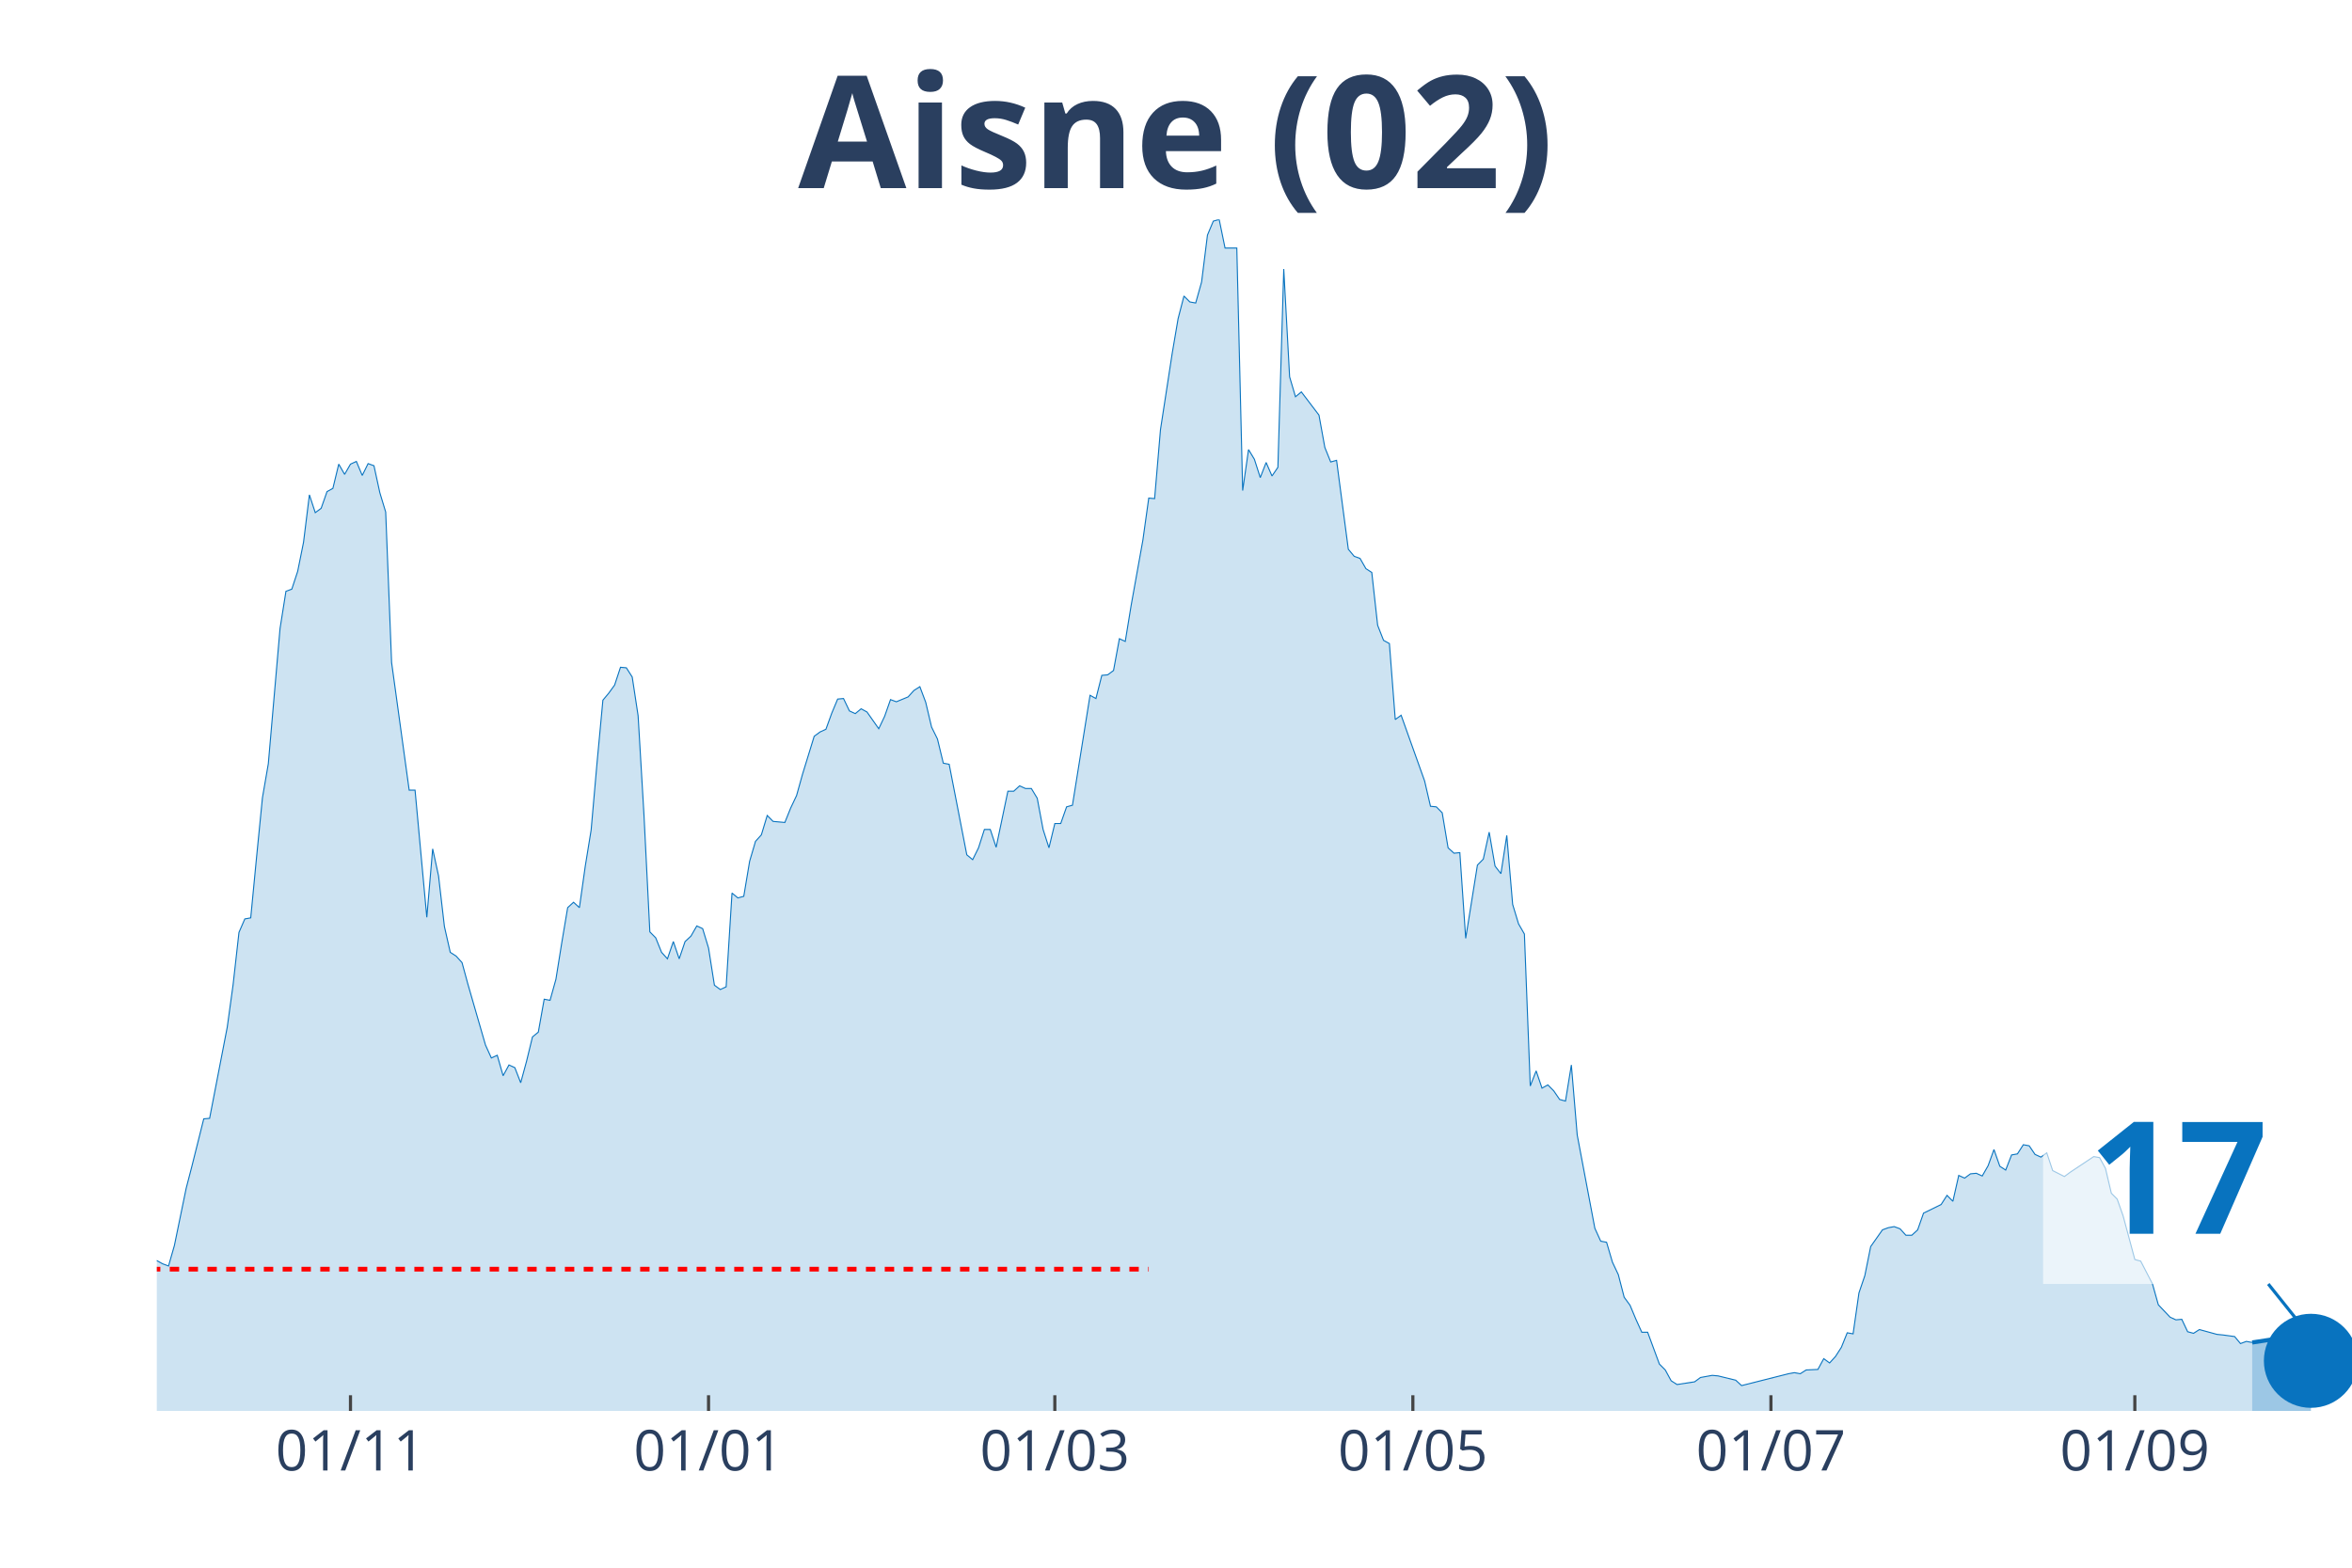
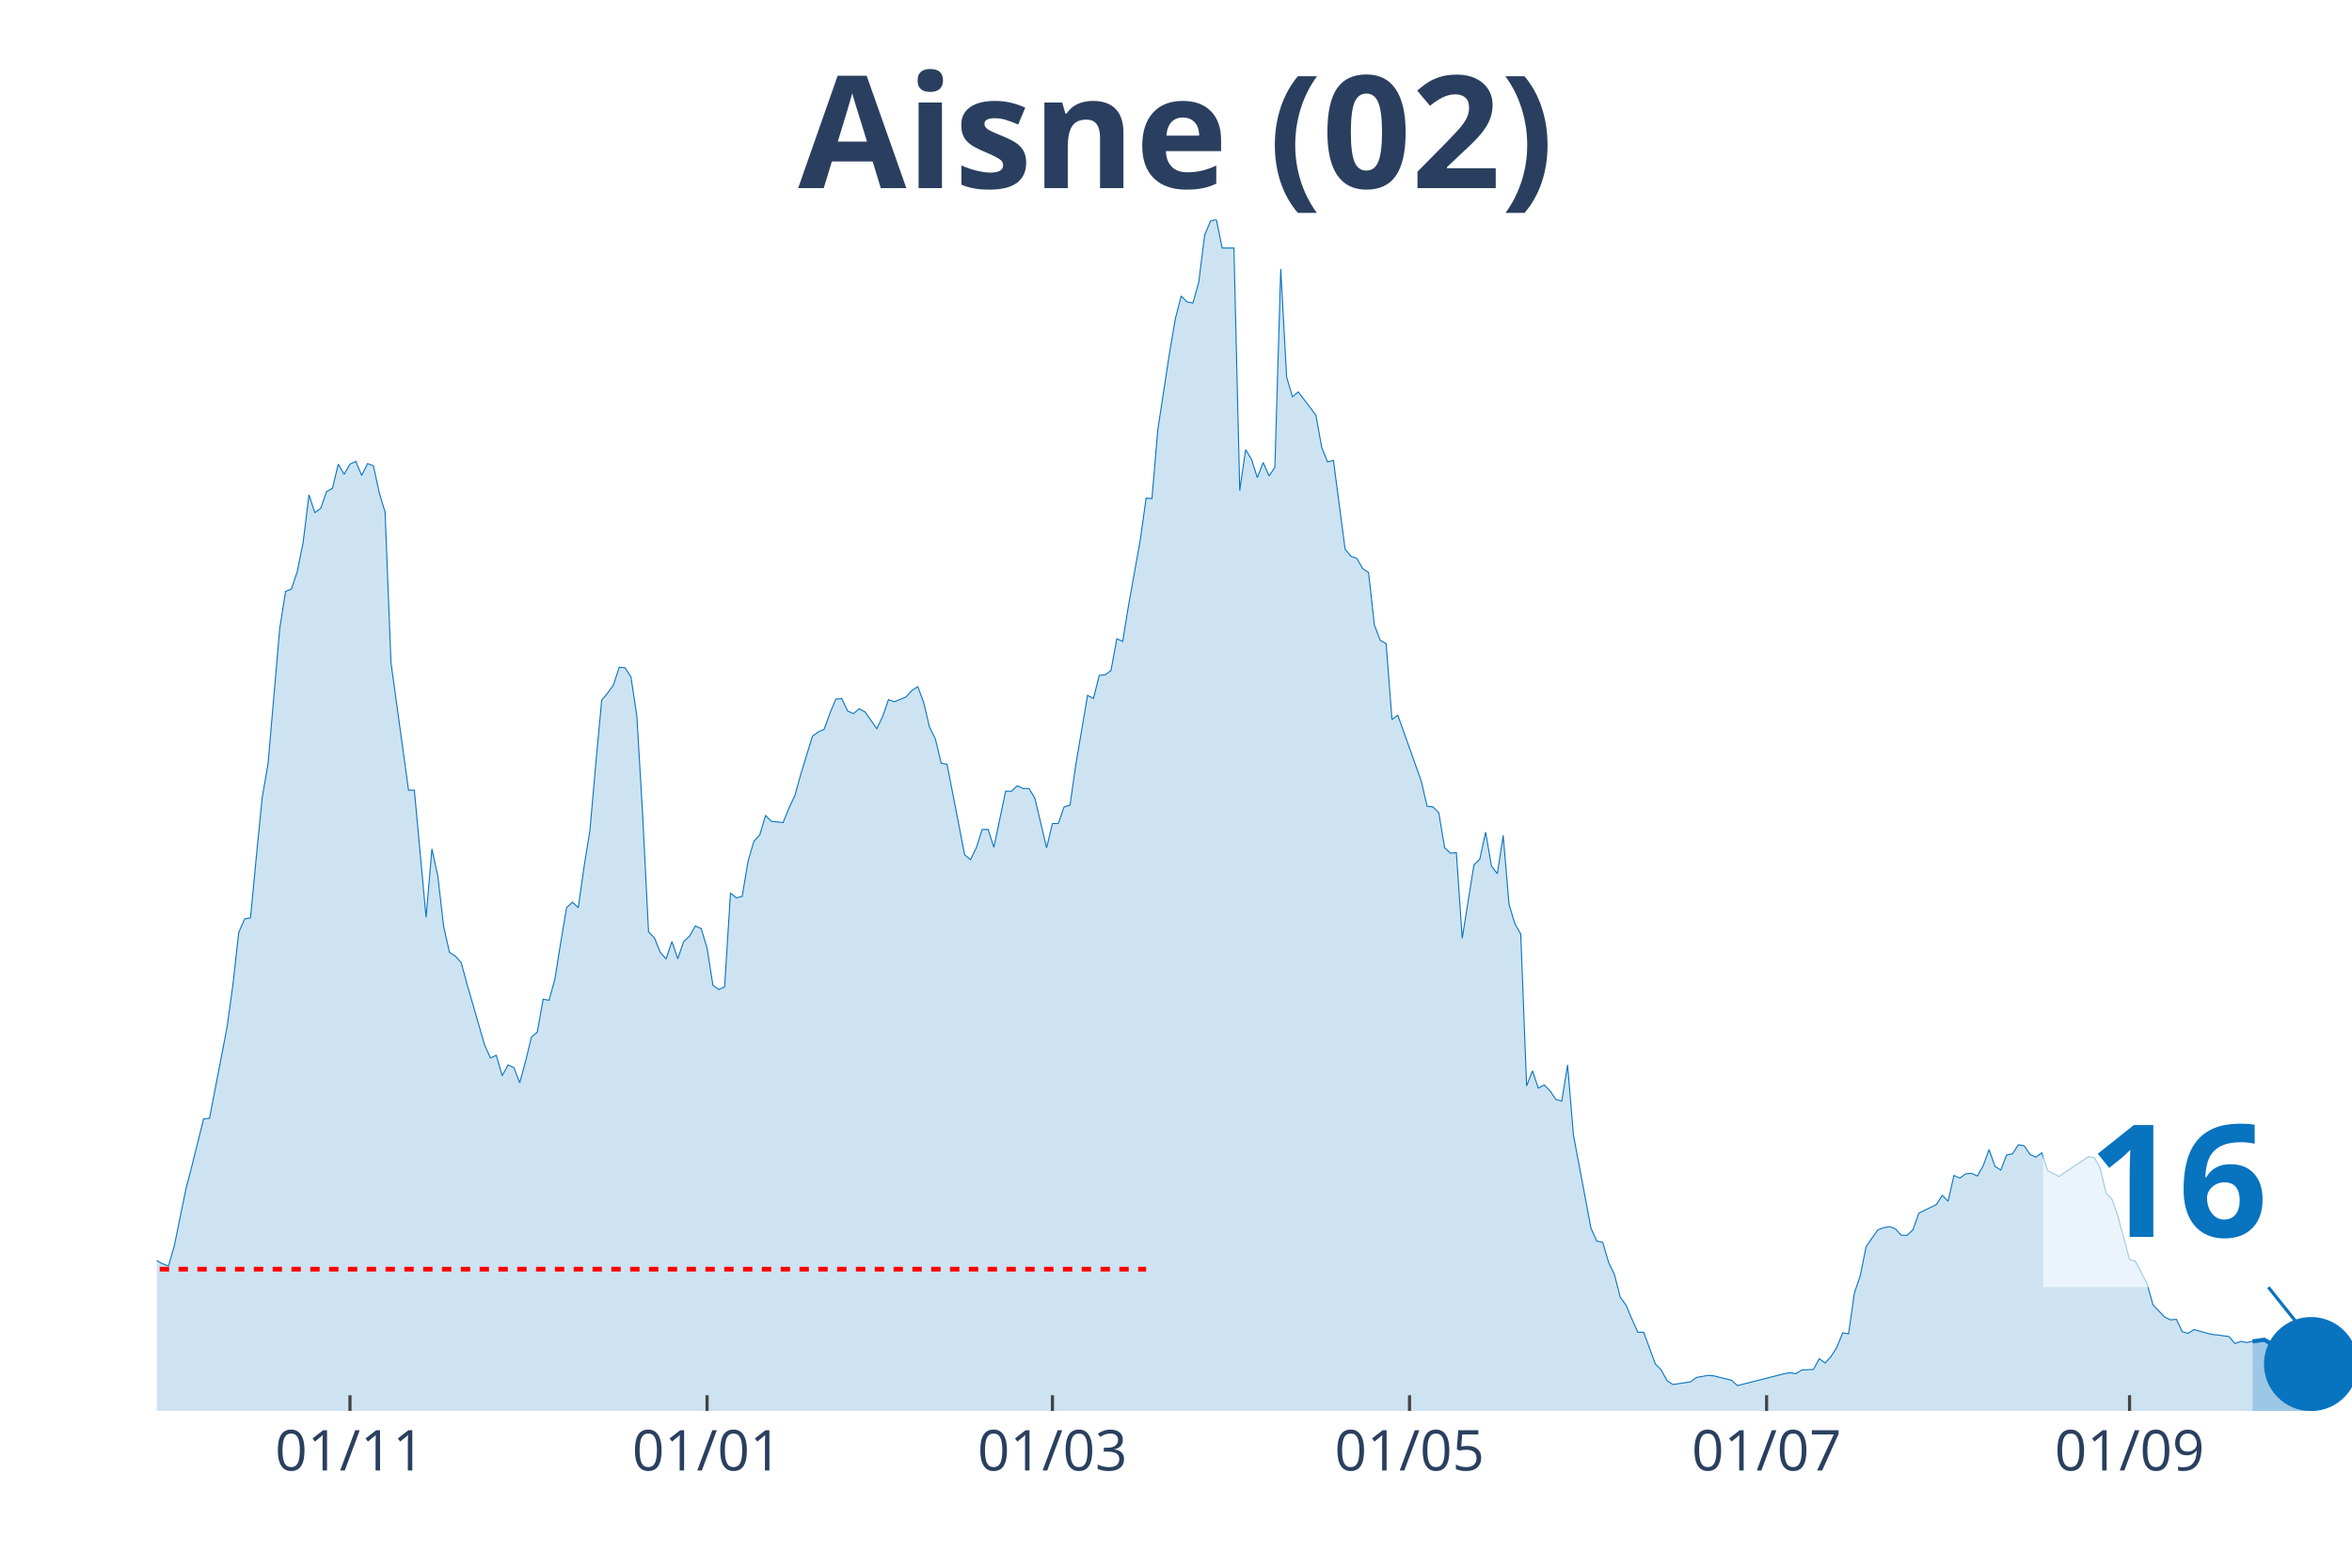
<svg xmlns="http://www.w3.org/2000/svg" class="main-svg" width="1125" height="750" style="" viewBox="0 0 750 500">
  <rect x="0" y="0" width="750" height="500" style="fill: rgb(0, 0, 0); fill-opacity: 0;" />
-   <defs id="defs-b9b8bd">
+   <defs id="defs-3f7a77">
    <g class="clips">
-       <clipPath id="clipb9b8bdxyplot" class="plotclip">
+       <clipPath id="clip3f7a77xyplot" class="plotclip">
        <rect width="700" height="380" />
      </clipPath>
-       <clipPath class="axesclip" id="clipb9b8bdx">
+       <clipPath class="axesclip" id="clip3f7a77x">
        <rect x="50" y="0" width="700" height="500" />
      </clipPath>
-       <clipPath class="axesclip" id="clipb9b8bdy">
+       <clipPath class="axesclip" id="clip3f7a77y">
        <rect x="0" y="70" width="750" height="380" />
      </clipPath>
-       <clipPath class="axesclip" id="clipb9b8bdxy">
+       <clipPath class="axesclip" id="clip3f7a77xy">
        <rect x="50" y="70" width="700" height="380" />
      </clipPath>
    </g>
    <g class="gradients" />
  </defs>
  <g class="bglayer">
    <rect class="bg" x="50" y="70" width="700" height="380" style="fill: rgb(0, 0, 0); fill-opacity: 0; stroke-width: 0;" />
  </g>
  <g class="layer-below">
    <g class="imagelayer" />
    <g class="shapelayer" />
  </g>
  <g class="cartesianlayer">
    <g class="subplot xy">
      <g class="layer-subplot">
        <g class="shapelayer" />
        <g class="imagelayer" />
      </g>
      <g class="gridlayer">
        <g class="x">
-           <path class="xgrid crisp" transform="translate(111.76,0)" d="M0,70v380" style="stroke: rgb(255, 255, 255); stroke-opacity: 1; stroke-width: 1px;" />
-           <path class="xgrid crisp" transform="translate(225.94,0)" d="M0,70v380" style="stroke: rgb(255, 255, 255); stroke-opacity: 1; stroke-width: 1px;" />
-           <path class="xgrid crisp" transform="translate(336.36,0)" d="M0,70v380" style="stroke: rgb(255, 255, 255); stroke-opacity: 1; stroke-width: 1px;" />
-           <path class="xgrid crisp" transform="translate(450.53,0)" d="M0,70v380" style="stroke: rgb(255, 255, 255); stroke-opacity: 1; stroke-width: 1px;" />
-           <path class="xgrid crisp" transform="translate(564.71,0)" d="M0,70v380" style="stroke: rgb(255, 255, 255); stroke-opacity: 1; stroke-width: 1px;" />
-           <path class="xgrid crisp" transform="translate(680.75,0)" d="M0,70v380" style="stroke: rgb(255, 255, 255); stroke-opacity: 1; stroke-width: 1px;" />
+           <path class="xgrid crisp" transform="translate(111.6,0)" d="M0,70v380" style="stroke: rgb(255, 255, 255); stroke-opacity: 1; stroke-width: 1px;" />
+           <path class="xgrid crisp" transform="translate(225.47,0)" d="M0,70v380" style="stroke: rgb(255, 255, 255); stroke-opacity: 1; stroke-width: 1px;" />
+           <path class="xgrid crisp" transform="translate(335.6,0)" d="M0,70v380" style="stroke: rgb(255, 255, 255); stroke-opacity: 1; stroke-width: 1px;" />
+           <path class="xgrid crisp" transform="translate(449.47,0)" d="M0,70v380" style="stroke: rgb(255, 255, 255); stroke-opacity: 1; stroke-width: 1px;" />
+           <path class="xgrid crisp" transform="translate(563.33,0)" d="M0,70v380" style="stroke: rgb(255, 255, 255); stroke-opacity: 1; stroke-width: 1px;" />
+           <path class="xgrid crisp" transform="translate(679.07,0)" d="M0,70v380" style="stroke: rgb(255, 255, 255); stroke-opacity: 1; stroke-width: 1px;" />
        </g>
        <g class="y" />
      </g>
      <g class="zerolinelayer" />
      <path class="xlines-below" />
      <path class="ylines-below" />
      <g class="overlines-below" />
      <g class="xaxislayer-below" />
      <g class="yaxislayer-below" />
      <g class="overaxes-below" />
-       <g class="plot" transform="translate(50, 70)" clip-path="url('#clipb9b8bdxyplot')">
+       <g class="plot" transform="translate(50, 70)" clip-path="url('#clip3f7a77xyplot')">
        <g class="scatterlayer mlayer">
-           <g class="trace scatter trace830679" style="stroke-miterlimit: 2;">
+           <g class="trace scatter traced2ad9b" style="stroke-miterlimit: 2;">
            <g class="fills">
              <g>
-                 <path class="js-fill" d="M668.18,380L-254.55,380L-254.55,368.66L-248.93,371.92L-247.06,372.78L-222.73,374.67L-220.86,372.61L-209.63,370.03L-207.75,372.44L-192.78,375.88L-190.91,375.53L-145.99,377.59L-144.12,377.94L-136.63,377.94L-134.76,376.73L-123.53,375.53L-121.66,376.56L-116.04,377.08L-114.17,377.08L-110.43,375.53L-108.56,375.19L-101.07,375.02L-99.2,375.88L-93.58,374.33L-91.71,375.36L-82.35,374.67L-80.48,373.13L-74.87,368.48L-72.99,368.14L-71.12,367.97L-69.25,365.73L-65.51,363.16L-63.64,364.19L-61.76,364.36L-59.89,362.13L-58.02,358.86L-56.15,360.41L-48.66,359.89L-46.79,359.03L-44.92,359.72L-43.05,357.49L-37.43,347L-35.56,346.66L-28.07,335.14L-26.2,337.03L-24.33,336.52L-22.46,337.38L-20.59,337.72L-18.72,336.69L-16.84,339.1L-14.97,339.1L-13.1,339.1L-11.23,337.55L-9.36,336.35L-7.49,337.55L-3.74,338.24L-1.87,335.14L0,332.05L1.87,333.08L3.74,333.77L5.61,327.24L9.36,309.02L11.23,301.8L14.97,286.85L16.84,286.68L22.46,257.63L24.33,244.05L26.2,227.38L28.07,223.08L29.95,222.74L31.82,203.32L33.69,184.41L35.56,173.59L39.3,130.45L41.18,118.59L43.05,117.9L44.92,112.23L46.79,102.95L48.66,87.82L50.53,93.5L52.41,92.12L54.28,86.79L56.15,85.76L58.02,78.03L59.89,81.29L61.76,78.03L63.64,77.17L65.51,81.64L67.38,77.86L69.25,78.54L71.12,87.14L72.99,93.32L74.87,141.28L80.48,182.01L82.35,182.01L86.1,222.57L87.97,200.74L89.84,209.34L91.71,225.49L93.58,233.74L95.45,234.94L97.33,237.01L99.2,243.88L104.81,263.3L106.68,267.43L108.56,266.57L110.43,273.1L112.3,269.66L114.17,270.52L116.04,275.33L117.91,268.46L119.79,260.72L121.66,259.18L123.53,248.69L125.4,249.04L127.27,242.33L129.14,230.65L131.02,219.48L132.89,217.76L134.76,219.48L136.63,206.24L138.5,194.73L140.37,173.41L142.25,153.31L144.12,151.07L145.99,148.49L147.86,142.82L149.73,142.99L151.6,145.92L153.48,158.29L155.35,189.91L157.22,227.21L159.09,229.1L160.96,233.74L162.83,235.8L164.71,230.3L166.58,235.8L168.45,230.3L170.32,228.58L172.19,225.32L174.06,226.18L175.94,232.37L177.81,244.22L179.68,245.6L181.55,244.74L183.42,214.83L185.29,216.38L187.17,215.87L189.04,204.69L190.91,198.34L192.78,196.27L194.65,190.09L196.52,191.98L200.27,192.32L202.14,187.68L204.01,183.73L205.88,177.02L209.63,164.82L211.5,163.45L213.37,162.59L215.24,157.43L217.11,152.96L218.98,152.79L220.86,156.74L222.73,157.6L224.6,156.06L226.47,157.09L230.21,162.42L232.09,158.46L233.96,153.13L235.83,153.82L239.57,152.27L241.44,150.21L243.32,149.01L245.19,153.99L247.06,161.9L248.93,165.68L250.8,173.41L252.67,173.76L258.29,202.63L260.16,204.18L262.03,200.4L263.9,194.55L265.78,194.55L267.65,200.23L271.39,182.35L273.26,182.35L275.13,180.63L277.01,181.49L278.88,181.49L280.75,184.59L282.62,194.55L284.49,200.4L286.36,192.66L288.24,192.66L290.11,187.34L291.98,186.82L297.59,151.76L299.47,152.79L301.34,145.4L303.21,145.23L305.08,143.85L306.95,133.71L308.82,134.57L310.7,123.06L314.44,102.26L316.31,88.86L318.18,89.03L320.05,67.03L323.8,42.62L325.67,31.62L327.54,24.41L329.41,26.3L331.28,26.64L333.16,19.94L335.03,4.98L336.9,0.52L338.77,0L340.64,9.11L344.39,9.11L346.26,86.45L348.13,73.39L350,76.48L351.87,82.32L353.74,77.51L355.61,81.81L357.49,79.06L359.36,15.81L361.23,50.19L363.1,56.54L364.97,55L370.59,62.39L372.46,72.7L374.33,77.34L376.2,76.82L379.95,105.18L381.82,107.42L383.69,108.1L385.56,111.37L387.43,112.57L389.3,129.42L391.18,134.23L393.05,135.26L394.92,159.49L396.79,158.12L404.28,179.09L406.15,187.16L408.02,187.34L409.89,189.23L411.76,200.4L413.64,202.12L415.51,201.94L417.38,229.27L421.12,205.9L422.99,204.01L424.87,195.41L426.74,206.24L428.61,208.65L430.48,196.45L432.35,218.44L434.22,224.63L436.1,227.9L437.97,276.36L439.84,271.55L441.71,277.05L443.58,276.02L445.45,277.91L447.33,280.66L449.2,281.18L451.07,269.66L452.94,292L458.56,321.74L460.43,325.86L462.3,326.21L464.17,332.56L466.04,336.52L467.91,343.74L469.79,346.31L471.66,350.78L473.53,354.91L475.4,354.91L479.14,365.05L481.02,366.94L482.89,370.38L484.76,371.58L490.37,370.72L492.25,369.34L495.99,368.66L497.86,368.83L503.48,370.2L505.35,371.92L520.32,368.14L522.19,367.8L524.06,368.14L525.94,366.94L529.68,366.77L531.55,363.33L533.42,364.7L535.29,362.64L537.17,359.72L539.04,355.08L540.91,355.42L542.78,342.36L544.65,336.86L546.52,327.58L550.27,322.25L552.14,321.56L554.01,321.22L555.88,321.91L557.75,323.97L559.63,323.97L561.5,322.25L563.37,316.92L568.98,314.17L570.86,311.25L572.73,313.14L574.6,304.89L576.47,305.75L578.34,304.38L580.21,304.21L582.09,305.07L583.96,301.8L585.83,296.64L587.7,301.97L589.57,303.18L591.44,298.36L593.32,298.02L595.19,295.1L597.06,295.44L598.93,298.19L600.8,299.05L602.67,297.68L604.55,303.35L608.29,305.24L610.16,303.86L617.65,298.88L619.52,299.22L621.39,302.66L623.26,310.57L625.13,312.46L627.01,317.78L630.75,331.71L632.62,332.22L636.36,339.44L638.24,346.14L641.98,350.09L643.85,350.95L645.72,350.78L647.59,354.74L649.47,355.25L651.34,354.05L656.95,355.59L658.82,355.77L662.57,356.28L664.44,358.52L666.31,357.83L668.18,358.17" style="fill: rgb(8, 115, 191); fill-opacity: 0.2; stroke-width: 0;" />
+                 <path class="js-fill" d="M668.27,380L-253.87,380L-253.87,368.66L-248.27,371.92L-246.4,372.78L-222.13,374.67L-220.27,372.61L-209.07,370.03L-207.2,372.44L-192.27,375.88L-190.4,375.53L-145.6,377.59L-143.73,377.94L-136.27,377.94L-134.4,376.73L-123.2,375.53L-121.33,376.56L-115.73,377.08L-113.87,377.08L-110.13,375.53L-108.27,375.19L-100.8,375.02L-98.93,375.88L-93.33,374.33L-91.47,375.36L-82.13,374.67L-80.27,373.13L-74.67,368.48L-72.8,368.14L-70.93,367.97L-69.07,365.73L-65.33,363.16L-63.47,364.19L-61.6,364.36L-59.73,362.13L-57.87,358.86L-56,360.41L-48.53,359.89L-46.67,359.03L-44.8,359.72L-42.93,357.49L-37.33,347L-35.47,346.66L-28,335.14L-26.13,337.03L-24.27,336.52L-22.4,337.38L-20.53,337.72L-18.67,336.69L-16.8,339.1L-14.93,339.1L-13.07,339.1L-11.2,337.55L-9.33,336.35L-7.47,337.55L-3.73,338.24L-1.87,335.14L0,332.05L1.87,333.08L3.73,333.77L5.6,327.24L9.33,309.02L11.2,301.8L14.93,286.85L16.8,286.68L22.4,257.63L24.27,244.05L26.13,227.38L28,223.08L29.87,222.74L31.73,203.32L33.6,184.41L35.47,173.59L39.2,130.45L41.07,118.59L42.93,117.9L44.8,112.23L46.67,102.95L48.53,87.82L50.4,93.5L52.27,92.12L54.13,86.79L56,85.76L57.87,78.03L59.73,81.29L61.6,78.03L63.47,77.17L65.33,81.64L67.2,77.86L69.07,78.54L70.93,87.14L72.8,93.32L74.67,141.28L80.27,182.01L82.13,182.01L85.87,222.57L87.73,200.74L89.6,209.34L91.47,225.49L93.33,233.74L95.2,234.94L97.07,237.01L98.93,243.88L104.53,263.3L106.4,267.43L108.27,266.57L110.13,273.1L112,269.66L113.87,270.52L115.73,275.33L117.6,268.46L119.47,260.72L121.33,259.18L123.2,248.69L125.07,249.04L126.93,242.33L128.8,230.65L130.67,219.48L132.53,217.76L134.4,219.48L136.27,206.24L138.13,194.73L140,173.41L141.87,153.31L143.73,151.07L145.6,148.49L147.47,142.82L149.33,142.99L151.2,145.92L153.07,158.29L154.93,189.91L156.8,227.21L158.67,229.1L160.53,233.74L162.4,235.8L164.27,230.3L166.13,235.8L168,230.3L169.87,228.58L171.73,225.32L173.6,226.18L175.47,232.37L177.33,244.22L179.2,245.6L181.07,244.74L182.93,214.83L184.8,216.38L186.67,215.87L188.53,204.69L190.4,198.34L192.27,196.27L194.13,190.09L196,191.98L199.73,192.32L201.6,187.68L203.47,183.73L205.33,177.02L209.07,164.82L210.93,163.45L212.8,162.59L214.67,157.43L216.53,152.96L218.4,152.79L220.27,156.74L222.13,157.6L224,156.06L225.87,157.09L229.6,162.42L231.47,158.46L233.33,153.13L235.2,153.82L238.93,152.27L240.8,150.21L242.67,149.01L244.53,153.99L246.4,161.9L248.27,165.68L250.13,173.41L252,173.76L257.6,202.63L259.47,204.18L261.33,200.4L263.2,194.55L265.07,194.55L266.93,200.23L270.67,182.35L272.53,182.35L274.4,180.63L276.27,181.49L278.13,181.49L280,184.59L283.73,200.4L285.6,192.66L287.47,192.66L289.33,187.34L291.2,186.82L293.07,173.76L296.8,151.76L298.67,152.79L300.53,145.4L302.4,145.23L304.27,143.85L306.13,133.71L308,134.57L309.87,123.06L313.6,102.26L315.47,88.86L317.33,89.03L319.2,67.03L322.93,42.62L324.8,31.62L326.67,24.41L328.53,26.3L330.4,26.64L332.27,19.94L334.13,4.98L336,0.52L337.87,0L339.73,9.11L343.47,9.11L345.33,86.45L347.2,73.39L349.07,76.48L350.93,82.32L352.8,77.51L354.67,81.81L356.53,79.06L358.4,15.81L360.27,50.19L362.13,56.54L364,55L369.6,62.39L371.47,72.7L373.33,77.34L375.2,76.82L378.93,105.18L380.8,107.42L382.67,108.1L384.53,111.37L386.4,112.57L388.27,129.42L390.13,134.23L392,135.26L393.87,159.49L395.73,158.12L403.2,179.09L405.07,187.16L406.93,187.34L408.8,189.23L410.67,200.4L412.53,202.12L414.4,201.94L416.27,229.27L420,205.9L421.87,204.01L423.73,195.41L425.6,206.24L427.47,208.65L429.33,196.45L431.2,218.44L433.07,224.63L434.93,227.9L436.8,276.36L438.67,271.55L440.53,277.05L442.4,276.02L444.27,277.91L446.13,280.66L448,281.18L449.87,269.66L451.73,292L457.33,321.74L459.2,325.86L461.07,326.21L462.93,332.56L464.8,336.52L466.67,343.74L468.53,346.31L470.4,350.78L472.27,354.91L474.13,354.91L477.87,365.05L479.73,366.94L481.6,370.38L483.47,371.58L489.07,370.72L490.93,369.34L494.67,368.66L496.53,368.83L502.13,370.2L504,371.92L518.93,368.14L520.8,367.8L522.67,368.14L524.53,366.94L528.27,366.77L530.13,363.33L532,364.7L533.87,362.64L535.73,359.72L537.6,355.08L539.47,355.42L541.33,342.36L543.2,336.86L545.07,327.58L548.8,322.25L550.67,321.56L552.53,321.22L554.4,321.91L556.27,323.97L558.13,323.97L560,322.25L561.87,316.92L567.47,314.17L569.33,311.25L571.2,313.14L573.07,304.89L574.93,305.75L576.8,304.38L578.67,304.21L580.53,305.07L582.4,301.8L584.27,296.64L586.13,301.97L588,303.18L589.87,298.36L591.73,298.02L593.6,295.1L595.47,295.44L597.33,298.19L599.2,299.05L601.07,297.68L602.93,303.35L606.67,305.24L608.53,303.86L616,298.88L617.87,299.22L619.73,302.66L621.6,310.57L623.47,312.46L625.33,317.78L629.07,331.71L630.93,332.22L634.67,339.44L636.53,346.14L640.27,350.09L642.13,350.95L644,350.78L645.87,354.74L647.73,355.25L649.6,354.05L655.2,355.59L657.07,355.77L660.8,356.28L662.67,358.52L664.53,357.83L666.4,358.17L668.27,357.83" style="fill: rgb(8, 115, 191); fill-opacity: 0.2; stroke-width: 0;" />
              </g>
            </g>
            <g class="errorbars" />
            <g class="lines">
-               <path class="js-line" d="M-254.55,368.66L-248.93,371.92L-247.06,372.78L-222.73,374.67L-220.86,372.61L-209.63,370.03L-207.75,372.44L-192.78,375.88L-190.91,375.53L-145.99,377.59L-144.12,377.94L-136.63,377.94L-134.76,376.73L-123.53,375.53L-121.66,376.56L-116.04,377.08L-114.17,377.08L-110.43,375.53L-108.56,375.19L-101.07,375.02L-99.2,375.88L-93.58,374.33L-91.71,375.36L-82.35,374.67L-80.48,373.13L-74.87,368.48L-72.99,368.14L-71.12,367.97L-69.25,365.73L-65.51,363.16L-63.64,364.19L-61.76,364.36L-59.89,362.13L-58.02,358.86L-56.15,360.41L-48.66,359.89L-46.79,359.03L-44.92,359.72L-43.05,357.49L-37.43,347L-35.56,346.66L-28.07,335.14L-26.2,337.03L-24.33,336.52L-22.46,337.38L-20.59,337.72L-18.72,336.69L-16.84,339.1L-14.97,339.1L-13.1,339.1L-11.23,337.55L-9.36,336.35L-7.49,337.55L-3.74,338.24L-1.87,335.14L0,332.05L1.87,333.08L3.74,333.77L5.61,327.24L9.36,309.02L11.23,301.8L14.97,286.85L16.84,286.68L22.46,257.63L24.33,244.05L26.2,227.38L28.07,223.08L29.95,222.74L31.82,203.32L33.69,184.41L35.56,173.59L39.3,130.45L41.18,118.59L43.05,117.9L44.92,112.23L46.79,102.95L48.66,87.82L50.53,93.5L52.41,92.12L54.28,86.79L56.15,85.76L58.02,78.03L59.89,81.29L61.76,78.03L63.64,77.17L65.51,81.64L67.38,77.86L69.25,78.54L71.12,87.14L72.99,93.32L74.87,141.28L80.48,182.01L82.35,182.01L86.1,222.57L87.97,200.74L89.84,209.34L91.71,225.49L93.58,233.74L95.45,234.94L97.33,237.01L99.2,243.88L104.81,263.3L106.68,267.43L108.56,266.57L110.43,273.1L112.3,269.66L114.17,270.52L116.04,275.33L117.91,268.46L119.79,260.72L121.66,259.18L123.53,248.69L125.4,249.04L127.27,242.33L129.14,230.65L131.02,219.48L132.89,217.76L134.76,219.48L136.63,206.24L138.5,194.73L140.37,173.41L142.25,153.31L144.12,151.07L145.99,148.49L147.86,142.82L149.73,142.99L151.6,145.92L153.48,158.29L155.35,189.91L157.22,227.21L159.09,229.1L160.96,233.74L162.83,235.8L164.71,230.3L166.58,235.8L168.45,230.3L170.32,228.58L172.19,225.32L174.06,226.18L175.94,232.37L177.81,244.22L179.68,245.6L181.55,244.74L183.42,214.83L185.29,216.38L187.17,215.87L189.04,204.69L190.91,198.34L192.78,196.27L194.65,190.09L196.52,191.98L200.27,192.32L202.14,187.68L204.01,183.73L205.88,177.02L209.63,164.82L211.5,163.45L213.37,162.59L215.24,157.43L217.11,152.96L218.98,152.79L220.86,156.74L222.73,157.6L224.6,156.06L226.47,157.09L230.21,162.42L232.09,158.46L233.96,153.13L235.83,153.82L239.57,152.27L241.44,150.21L243.32,149.01L245.19,153.99L247.06,161.9L248.93,165.68L250.8,173.41L252.67,173.76L258.29,202.63L260.16,204.18L262.03,200.4L263.9,194.55L265.78,194.55L267.65,200.23L271.39,182.35L273.26,182.35L275.13,180.63L277.01,181.49L278.88,181.49L280.75,184.59L282.62,194.55L284.49,200.4L286.36,192.66L288.24,192.66L290.11,187.34L291.98,186.82L297.59,151.76L299.47,152.79L301.34,145.4L303.21,145.23L305.08,143.85L306.95,133.71L308.82,134.57L310.7,123.06L314.44,102.26L316.31,88.86L318.18,89.03L320.05,67.03L323.8,42.62L325.67,31.62L327.54,24.41L329.41,26.3L331.28,26.64L333.16,19.94L335.03,4.98L336.9,0.52L338.77,0L340.64,9.11L344.39,9.11L346.26,86.45L348.13,73.39L350,76.48L351.87,82.32L353.74,77.51L355.61,81.81L357.49,79.06L359.36,15.81L361.23,50.19L363.1,56.54L364.97,55L370.59,62.39L372.46,72.7L374.33,77.34L376.2,76.82L379.95,105.18L381.82,107.42L383.69,108.1L385.56,111.37L387.43,112.57L389.3,129.42L391.18,134.23L393.05,135.26L394.92,159.49L396.79,158.12L404.28,179.09L406.15,187.16L408.02,187.34L409.89,189.23L411.76,200.4L413.64,202.12L415.51,201.94L417.38,229.27L421.12,205.9L422.99,204.01L424.87,195.41L426.74,206.24L428.61,208.65L430.48,196.45L432.35,218.44L434.22,224.63L436.1,227.9L437.97,276.36L439.84,271.55L441.71,277.05L443.58,276.02L445.45,277.91L447.33,280.66L449.2,281.18L451.07,269.66L452.94,292L458.56,321.74L460.43,325.86L462.3,326.21L464.17,332.56L466.04,336.52L467.91,343.74L469.79,346.31L471.66,350.78L473.53,354.91L475.4,354.91L479.14,365.05L481.02,366.94L482.89,370.38L484.76,371.58L490.37,370.72L492.25,369.34L495.99,368.66L497.86,368.83L503.48,370.2L505.35,371.92L520.32,368.14L522.19,367.8L524.06,368.14L525.94,366.94L529.68,366.77L531.55,363.33L533.42,364.7L535.29,362.64L537.17,359.72L539.04,355.08L540.91,355.42L542.78,342.36L544.65,336.86L546.52,327.58L550.27,322.25L552.14,321.56L554.01,321.22L555.88,321.91L557.75,323.97L559.63,323.97L561.5,322.25L563.37,316.92L568.98,314.17L570.86,311.25L572.73,313.14L574.6,304.89L576.47,305.75L578.34,304.38L580.21,304.21L582.09,305.07L583.96,301.8L585.83,296.64L587.7,301.97L589.57,303.18L591.44,298.36L593.32,298.02L595.19,295.1L597.06,295.44L598.93,298.19L600.8,299.05L602.67,297.68L604.55,303.35L608.29,305.24L610.16,303.86L617.65,298.88L619.52,299.22L621.39,302.66L623.26,310.57L625.13,312.46L627.01,317.78L630.75,331.71L632.62,332.22L636.36,339.44L638.24,346.14L641.98,350.09L643.85,350.95L645.72,350.78L647.59,354.74L649.47,355.25L651.34,354.05L656.95,355.59L658.82,355.77L662.57,356.28L664.44,358.52L666.31,357.83L668.18,358.17" style="vector-effect: non-scaling-stroke; fill: none; stroke: rgb(8, 115, 191); stroke-opacity: 1; stroke-width: 0.5px; opacity: 1;" />
+               <path class="js-line" d="M-253.87,368.66L-248.27,371.92L-246.4,372.78L-222.13,374.67L-220.27,372.61L-209.07,370.03L-207.2,372.44L-192.27,375.88L-190.4,375.53L-145.6,377.59L-143.73,377.94L-136.27,377.94L-134.4,376.73L-123.2,375.53L-121.33,376.56L-115.73,377.08L-113.87,377.08L-110.13,375.53L-108.27,375.19L-100.8,375.02L-98.93,375.88L-93.33,374.33L-91.47,375.36L-82.13,374.67L-80.27,373.13L-74.67,368.48L-72.8,368.14L-70.93,367.97L-69.07,365.73L-65.33,363.16L-63.47,364.19L-61.6,364.36L-59.73,362.13L-57.87,358.86L-56,360.41L-48.53,359.89L-46.67,359.03L-44.8,359.72L-42.93,357.49L-37.33,347L-35.47,346.66L-28,335.14L-26.13,337.03L-24.27,336.52L-22.4,337.38L-20.53,337.72L-18.67,336.69L-16.8,339.1L-14.93,339.1L-13.07,339.1L-11.2,337.55L-9.33,336.35L-7.47,337.55L-3.73,338.24L-1.87,335.14L0,332.05L1.87,333.08L3.73,333.77L5.6,327.24L9.33,309.02L11.2,301.8L14.93,286.85L16.8,286.68L22.4,257.63L24.27,244.05L26.13,227.38L28,223.08L29.87,222.74L31.73,203.32L33.6,184.41L35.47,173.59L39.2,130.45L41.07,118.59L42.93,117.9L44.8,112.23L46.67,102.95L48.53,87.82L50.4,93.5L52.27,92.12L54.13,86.79L56,85.76L57.87,78.03L59.73,81.29L61.6,78.03L63.47,77.17L65.33,81.64L67.2,77.86L69.07,78.54L70.93,87.14L72.8,93.32L74.67,141.28L80.27,182.01L82.13,182.01L85.87,222.57L87.73,200.74L89.6,209.34L91.47,225.49L93.33,233.74L95.2,234.94L97.07,237.01L98.93,243.88L104.53,263.3L106.4,267.43L108.27,266.57L110.13,273.1L112,269.66L113.87,270.52L115.73,275.33L117.6,268.46L119.47,260.72L121.33,259.18L123.2,248.69L125.07,249.04L126.93,242.33L128.8,230.65L130.67,219.48L132.53,217.76L134.4,219.48L136.27,206.24L138.13,194.73L140,173.41L141.87,153.31L143.73,151.07L145.6,148.49L147.47,142.82L149.33,142.99L151.2,145.92L153.07,158.29L154.93,189.91L156.8,227.21L158.67,229.1L160.53,233.74L162.4,235.8L164.27,230.3L166.13,235.8L168,230.3L169.87,228.58L171.73,225.32L173.6,226.18L175.47,232.37L177.33,244.22L179.2,245.6L181.07,244.74L182.93,214.83L184.8,216.38L186.67,215.87L188.53,204.69L190.4,198.34L192.27,196.27L194.13,190.09L196,191.98L199.73,192.32L201.6,187.68L203.47,183.73L205.33,177.02L209.07,164.82L210.93,163.45L212.8,162.59L214.67,157.43L216.53,152.96L218.4,152.79L220.27,156.74L222.13,157.6L224,156.06L225.87,157.09L229.6,162.42L231.47,158.46L233.33,153.13L235.2,153.82L238.93,152.27L240.8,150.21L242.67,149.01L244.53,153.99L246.4,161.9L248.27,165.68L250.13,173.41L252,173.76L257.6,202.63L259.47,204.18L261.33,200.4L263.2,194.55L265.07,194.55L266.93,200.23L270.67,182.35L272.53,182.35L274.4,180.63L276.27,181.49L278.13,181.49L280,184.59L283.73,200.4L285.6,192.66L287.47,192.66L289.33,187.34L291.2,186.82L293.07,173.76L296.8,151.76L298.67,152.79L300.53,145.4L302.4,145.23L304.27,143.85L306.13,133.71L308,134.57L309.87,123.06L313.6,102.26L315.47,88.86L317.33,89.03L319.2,67.03L322.93,42.62L324.8,31.62L326.67,24.41L328.53,26.3L330.4,26.64L332.27,19.94L334.13,4.98L336,0.52L337.87,0L339.73,9.11L343.47,9.11L345.33,86.45L347.2,73.39L349.07,76.48L350.93,82.32L352.8,77.51L354.67,81.81L356.53,79.06L358.4,15.81L360.27,50.19L362.13,56.54L364,55L369.6,62.39L371.47,72.7L373.33,77.34L375.2,76.82L378.93,105.18L380.8,107.42L382.67,108.1L384.53,111.37L386.4,112.57L388.27,129.42L390.13,134.23L392,135.26L393.87,159.49L395.73,158.12L403.2,179.09L405.07,187.16L406.93,187.34L408.8,189.23L410.67,200.4L412.53,202.12L414.4,201.94L416.27,229.27L420,205.9L421.87,204.01L423.73,195.41L425.6,206.24L427.47,208.65L429.33,196.45L431.2,218.44L433.07,224.63L434.93,227.9L436.8,276.36L438.67,271.55L440.53,277.05L442.4,276.02L444.27,277.91L446.13,280.66L448,281.18L449.87,269.66L451.73,292L457.33,321.74L459.2,325.86L461.07,326.21L462.93,332.56L464.8,336.52L466.67,343.74L468.53,346.31L470.4,350.78L472.27,354.91L474.13,354.91L477.87,365.05L479.73,366.94L481.6,370.38L483.47,371.58L489.07,370.72L490.93,369.34L494.67,368.66L496.53,368.83L502.13,370.2L504,371.92L518.93,368.14L520.8,367.8L522.67,368.14L524.53,366.94L528.27,366.77L530.13,363.33L532,364.7L533.87,362.64L535.73,359.72L537.6,355.08L539.47,355.42L541.33,342.36L543.2,336.86L545.07,327.58L548.8,322.25L550.67,321.56L552.53,321.22L554.4,321.91L556.27,323.97L558.13,323.97L560,322.25L561.87,316.92L567.47,314.17L569.33,311.25L571.2,313.14L573.07,304.89L574.93,305.75L576.8,304.38L578.67,304.21L580.53,305.07L582.4,301.8L584.27,296.64L586.13,301.97L588,303.18L589.87,298.36L591.73,298.02L593.6,295.1L595.47,295.44L597.33,298.19L599.2,299.05L601.07,297.68L602.93,303.35L606.67,305.24L608.53,303.86L616,298.88L617.87,299.22L619.73,302.66L621.6,310.57L623.47,312.46L625.33,317.78L629.07,331.71L630.93,332.22L634.67,339.44L636.53,346.14L640.27,350.09L642.13,350.95L644,350.78L645.87,354.74L647.73,355.25L649.6,354.05L655.2,355.59L657.07,355.77L660.8,356.28L662.67,358.52L664.53,357.83L666.4,358.17L668.27,357.83" style="vector-effect: non-scaling-stroke; fill: none; stroke: rgb(8, 115, 191); stroke-opacity: 1; stroke-width: 0.5px; opacity: 1;" />
            </g>
            <g class="points" />
            <g class="text" />
          </g>
-           <g class="trace scatter trace39d30d" style="stroke-miterlimit: 2;">
+           <g class="trace scatter tracefdba40" style="stroke-miterlimit: 2;">
            <g class="fills">
              <g>
-                 <path class="js-fill" d="M686.9,380L668.18,380L668.18,358.17L673.8,357.31L675.67,358.34L677.54,359.72L679.41,359.03L681.28,359.55L683.16,361.27L685.03,361.09L686.9,364.02" style="fill: rgb(8, 115, 191); fill-opacity: 0.4; stroke-width: 0;" />
+                 <path class="js-fill" d="M686.93,380L668.27,380L668.27,357.83L672,357.31L673.87,358.34L675.73,359.72L677.6,359.03L679.47,359.55L681.33,361.27L683.2,361.09L685.07,364.02L686.93,365.05" style="fill: rgb(8, 115, 191); fill-opacity: 0.4; stroke-width: 0;" />
              </g>
            </g>
            <g class="errorbars" />
            <g class="lines">
-               <path class="js-line" d="M668.18,358.17L673.8,357.31L675.67,358.34L677.54,359.72L679.41,359.03L681.28,359.55L683.16,361.27L685.03,361.09L686.9,364.02" style="vector-effect: non-scaling-stroke; fill: none; stroke: rgb(8, 115, 191); stroke-opacity: 1; stroke-width: 2px; opacity: 1;" />
+               <path class="js-line" d="M668.27,357.83L672,357.31L673.87,358.34L675.73,359.72L677.6,359.03L679.47,359.55L681.33,361.27L683.2,361.09L685.07,364.02L686.93,365.05" style="vector-effect: non-scaling-stroke; fill: none; stroke: rgb(8, 115, 191); stroke-opacity: 1; stroke-width: 2px; opacity: 1;" />
            </g>
            <g class="points" />
            <g class="text" />
          </g>
-           <g class="trace scatter trace2c6b39" style="stroke-miterlimit: 2; opacity: 1;">
+           <g class="trace scatter tracec971dc" style="stroke-miterlimit: 2; opacity: 1;">
            <g class="fills" />
            <g class="errorbars" />
            <g class="lines" />
            <g class="points">
-               <path class="point" transform="translate(686.9,364.02)" d="M15,0A15,15 0 1,1 0,-15A15,15 0 0,1 15,0Z" style="opacity: 1; stroke-width: 0px; fill: rgb(8, 115, 191); fill-opacity: 1;" />
+               <path class="point" transform="translate(686.93,365.05)" d="M15,0A15,15 0 1,1 0,-15A15,15 0 0,1 15,0Z" style="opacity: 1; stroke-width: 0px; fill: rgb(8, 115, 191); fill-opacity: 1;" />
            </g>
            <g class="text" />
          </g>
        </g>
      </g>
      <g class="overplot" />
      <path class="xlines-above crisp" style="fill: none; stroke-width: 1px; stroke: rgb(0, 0, 0); stroke-opacity: 0;" d="" />
      <path class="ylines-above crisp" style="fill: none;" d="M0,0" />
      <g class="overlines-above" />
      <g class="xaxislayer-above">
-         <path class="xtick ticks crisp" d="M0,450v-5" transform="translate(111.76,0)" style="stroke: rgb(68, 68, 68); stroke-opacity: 1; stroke-width: 1px;" />
-         <path class="xtick ticks crisp" d="M0,450v-5" transform="translate(225.94,0)" style="stroke: rgb(68, 68, 68); stroke-opacity: 1; stroke-width: 1px;" />
-         <path class="xtick ticks crisp" d="M0,450v-5" transform="translate(336.36,0)" style="stroke: rgb(68, 68, 68); stroke-opacity: 1; stroke-width: 1px;" />
-         <path class="xtick ticks crisp" d="M0,450v-5" transform="translate(450.53,0)" style="stroke: rgb(68, 68, 68); stroke-opacity: 1; stroke-width: 1px;" />
-         <path class="xtick ticks crisp" d="M0,450v-5" transform="translate(564.71,0)" style="stroke: rgb(68, 68, 68); stroke-opacity: 1; stroke-width: 1px;" />
-         <path class="xtick ticks crisp" d="M0,450v-5" transform="translate(680.75,0)" style="stroke: rgb(68, 68, 68); stroke-opacity: 1; stroke-width: 1px;" />
+         <path class="xtick ticks crisp" d="M0,450v-5" transform="translate(111.6,0)" style="stroke: rgb(68, 68, 68); stroke-opacity: 1; stroke-width: 1px;" />
+         <path class="xtick ticks crisp" d="M0,450v-5" transform="translate(225.47,0)" style="stroke: rgb(68, 68, 68); stroke-opacity: 1; stroke-width: 1px;" />
+         <path class="xtick ticks crisp" d="M0,450v-5" transform="translate(335.6,0)" style="stroke: rgb(68, 68, 68); stroke-opacity: 1; stroke-width: 1px;" />
+         <path class="xtick ticks crisp" d="M0,450v-5" transform="translate(449.47,0)" style="stroke: rgb(68, 68, 68); stroke-opacity: 1; stroke-width: 1px;" />
+         <path class="xtick ticks crisp" d="M0,450v-5" transform="translate(563.33,0)" style="stroke: rgb(68, 68, 68); stroke-opacity: 1; stroke-width: 1px;" />
+         <path class="xtick ticks crisp" d="M0,450v-5" transform="translate(679.07,0)" style="stroke: rgb(68, 68, 68); stroke-opacity: 1; stroke-width: 1px;" />
        <g class="xtick">
-           <text text-anchor="middle" x="0" y="469" transform="translate(111.76,0)" style="font-family: 'Open Sans', verdana, arial, sans-serif; font-size: 18px; fill: rgb(42, 63, 95); fill-opacity: 1; white-space: pre;">01/11</text>
+           <text text-anchor="middle" x="0" y="469" transform="translate(111.6,0)" style="font-family: 'Open Sans', verdana, arial, sans-serif; font-size: 18px; fill: rgb(42, 63, 95); fill-opacity: 1; white-space: pre;">01/11</text>
        </g>
        <g class="xtick">
-           <text text-anchor="middle" x="0" y="469" transform="translate(225.94,0)" style="font-family: 'Open Sans', verdana, arial, sans-serif; font-size: 18px; fill: rgb(42, 63, 95); fill-opacity: 1; white-space: pre;">01/01</text>
+           <text text-anchor="middle" x="0" y="469" transform="translate(225.47,0)" style="font-family: 'Open Sans', verdana, arial, sans-serif; font-size: 18px; fill: rgb(42, 63, 95); fill-opacity: 1; white-space: pre;">01/01</text>
        </g>
        <g class="xtick">
-           <text text-anchor="middle" x="0" y="469" transform="translate(336.36,0)" style="font-family: 'Open Sans', verdana, arial, sans-serif; font-size: 18px; fill: rgb(42, 63, 95); fill-opacity: 1; white-space: pre;">01/03</text>
+           <text text-anchor="middle" x="0" y="469" transform="translate(335.6,0)" style="font-family: 'Open Sans', verdana, arial, sans-serif; font-size: 18px; fill: rgb(42, 63, 95); fill-opacity: 1; white-space: pre;">01/03</text>
        </g>
        <g class="xtick">
-           <text text-anchor="middle" x="0" y="469" transform="translate(450.53,0)" style="font-family: 'Open Sans', verdana, arial, sans-serif; font-size: 18px; fill: rgb(42, 63, 95); fill-opacity: 1; white-space: pre;">01/05</text>
+           <text text-anchor="middle" x="0" y="469" transform="translate(449.47,0)" style="font-family: 'Open Sans', verdana, arial, sans-serif; font-size: 18px; fill: rgb(42, 63, 95); fill-opacity: 1; white-space: pre;">01/05</text>
        </g>
        <g class="xtick">
-           <text text-anchor="middle" x="0" y="469" transform="translate(564.71,0)" style="font-family: 'Open Sans', verdana, arial, sans-serif; font-size: 18px; fill: rgb(42, 63, 95); fill-opacity: 1; white-space: pre;">01/07</text>
+           <text text-anchor="middle" x="0" y="469" transform="translate(563.33,0)" style="font-family: 'Open Sans', verdana, arial, sans-serif; font-size: 18px; fill: rgb(42, 63, 95); fill-opacity: 1; white-space: pre;">01/07</text>
        </g>
        <g class="xtick">
-           <text text-anchor="middle" x="0" y="469" transform="translate(680.75,0)" style="font-family: 'Open Sans', verdana, arial, sans-serif; font-size: 18px; fill: rgb(42, 63, 95); fill-opacity: 1; white-space: pre;">01/09</text>
+           <text text-anchor="middle" x="0" y="469" transform="translate(679.07,0)" style="font-family: 'Open Sans', verdana, arial, sans-serif; font-size: 18px; fill: rgb(42, 63, 95); fill-opacity: 1; white-space: pre;">01/09</text>
        </g>
      </g>
      <g class="yaxislayer-above" />
      <g class="overaxes-above" />
    </g>
  </g>
  <g class="polarlayer" />
  <g class="ternarylayer" />
  <g class="geolayer" />
  <g class="funnelarealayer" />
  <g class="pielayer" />
  <g class="treemaplayer" />
  <g class="sunburstlayer" />
  <g class="glimages" />
-   <defs id="topdefs-b9b8bd">
+   <defs id="topdefs-3f7a77">
    <g class="clips" />
  </defs>
  <g class="layer-above">
    <g class="imagelayer" />
    <g class="shapelayer">
-       <path data-index="0" fill-rule="evenodd" d="M-1001.87,404.79L366.31,404.79" clip-path="url('#clipb9b8bdxy')" style="opacity: 1; stroke: rgb(255, 0, 0); stroke-opacity: 1; fill: rgb(0, 0, 0); fill-opacity: 0; stroke-dasharray: 3px, 3px; stroke-width: 1.5px;" />
+       <path data-index="0" fill-rule="evenodd" d="M-999.07,404.79L365.47,404.79" clip-path="url('#clip3f7a77xy')" style="opacity: 1; stroke: rgb(255, 0, 0); stroke-opacity: 1; fill: rgb(0, 0, 0); fill-opacity: 0; stroke-dasharray: 3px, 3px; stroke-width: 1.5px;" />
    </g>
  </g>
  <g class="infolayer">
    <g class="g-gtitle">
      <text class="gtitle" x="375" y="25" text-anchor="middle" dy="0.7em" style="font-family: 'Open Sans', verdana, arial, sans-serif; font-size: 50px; fill: rgb(42, 63, 95); opacity: 1; font-weight: normal; white-space: pre;">
        <tspan style="font-weight:bold">Aisne (02)</tspan>
      </text>
    </g>
    <g class="g-xtitle" />
    <g class="annotation" data-index="0" style="opacity: 1;">
-       <g class="annotation-text-g" transform="rotate(0,694.9,374.02)">
-         <g class="cursor-pointer" transform="translate(651, 338)">
+       <g class="annotation-text-g" transform="rotate(0,694.93,375.05)">
+         <g class="cursor-pointer" transform="translate(651, 339)">
          <rect class="bg" x="0.5" y="0.5" width="86" height="71" style="stroke-width: 1px; stroke: rgb(0, 0, 0); stroke-opacity: 0; fill: rgb(255, 255, 255); fill-opacity: 0.6;" />
          <text class="annotation-text" text-anchor="middle" x="43.531" y="55.5" style="font-family: 'Open Sans', verdana, arial, sans-serif; font-size: 50px; fill: rgb(8, 115, 191); fill-opacity: 1; white-space: pre;">
-             <tspan style="font-weight:bold">17 </tspan>
+             <tspan style="font-weight:bold">16 </tspan>
          </text>
        </g>
      </g>
      <g class="annotation-arrow-g" style="opacity: 1;">
-         <path d="M723.3,409.52L734.9,424.02" style="stroke-width: 1px; stroke: rgb(8, 115, 191); stroke-opacity: 1; stroke-dasharray: 0px, 0px, 18.569px, 18.569px;" />
+         <path d="M723.33,410.55L734.93,425.05" style="stroke-width: 1px; stroke: rgb(8, 115, 191); stroke-opacity: 1; stroke-dasharray: 0px, 0px, 18.569px, 18.569px;" />
      </g>
    </g>
  </g>
</svg>
